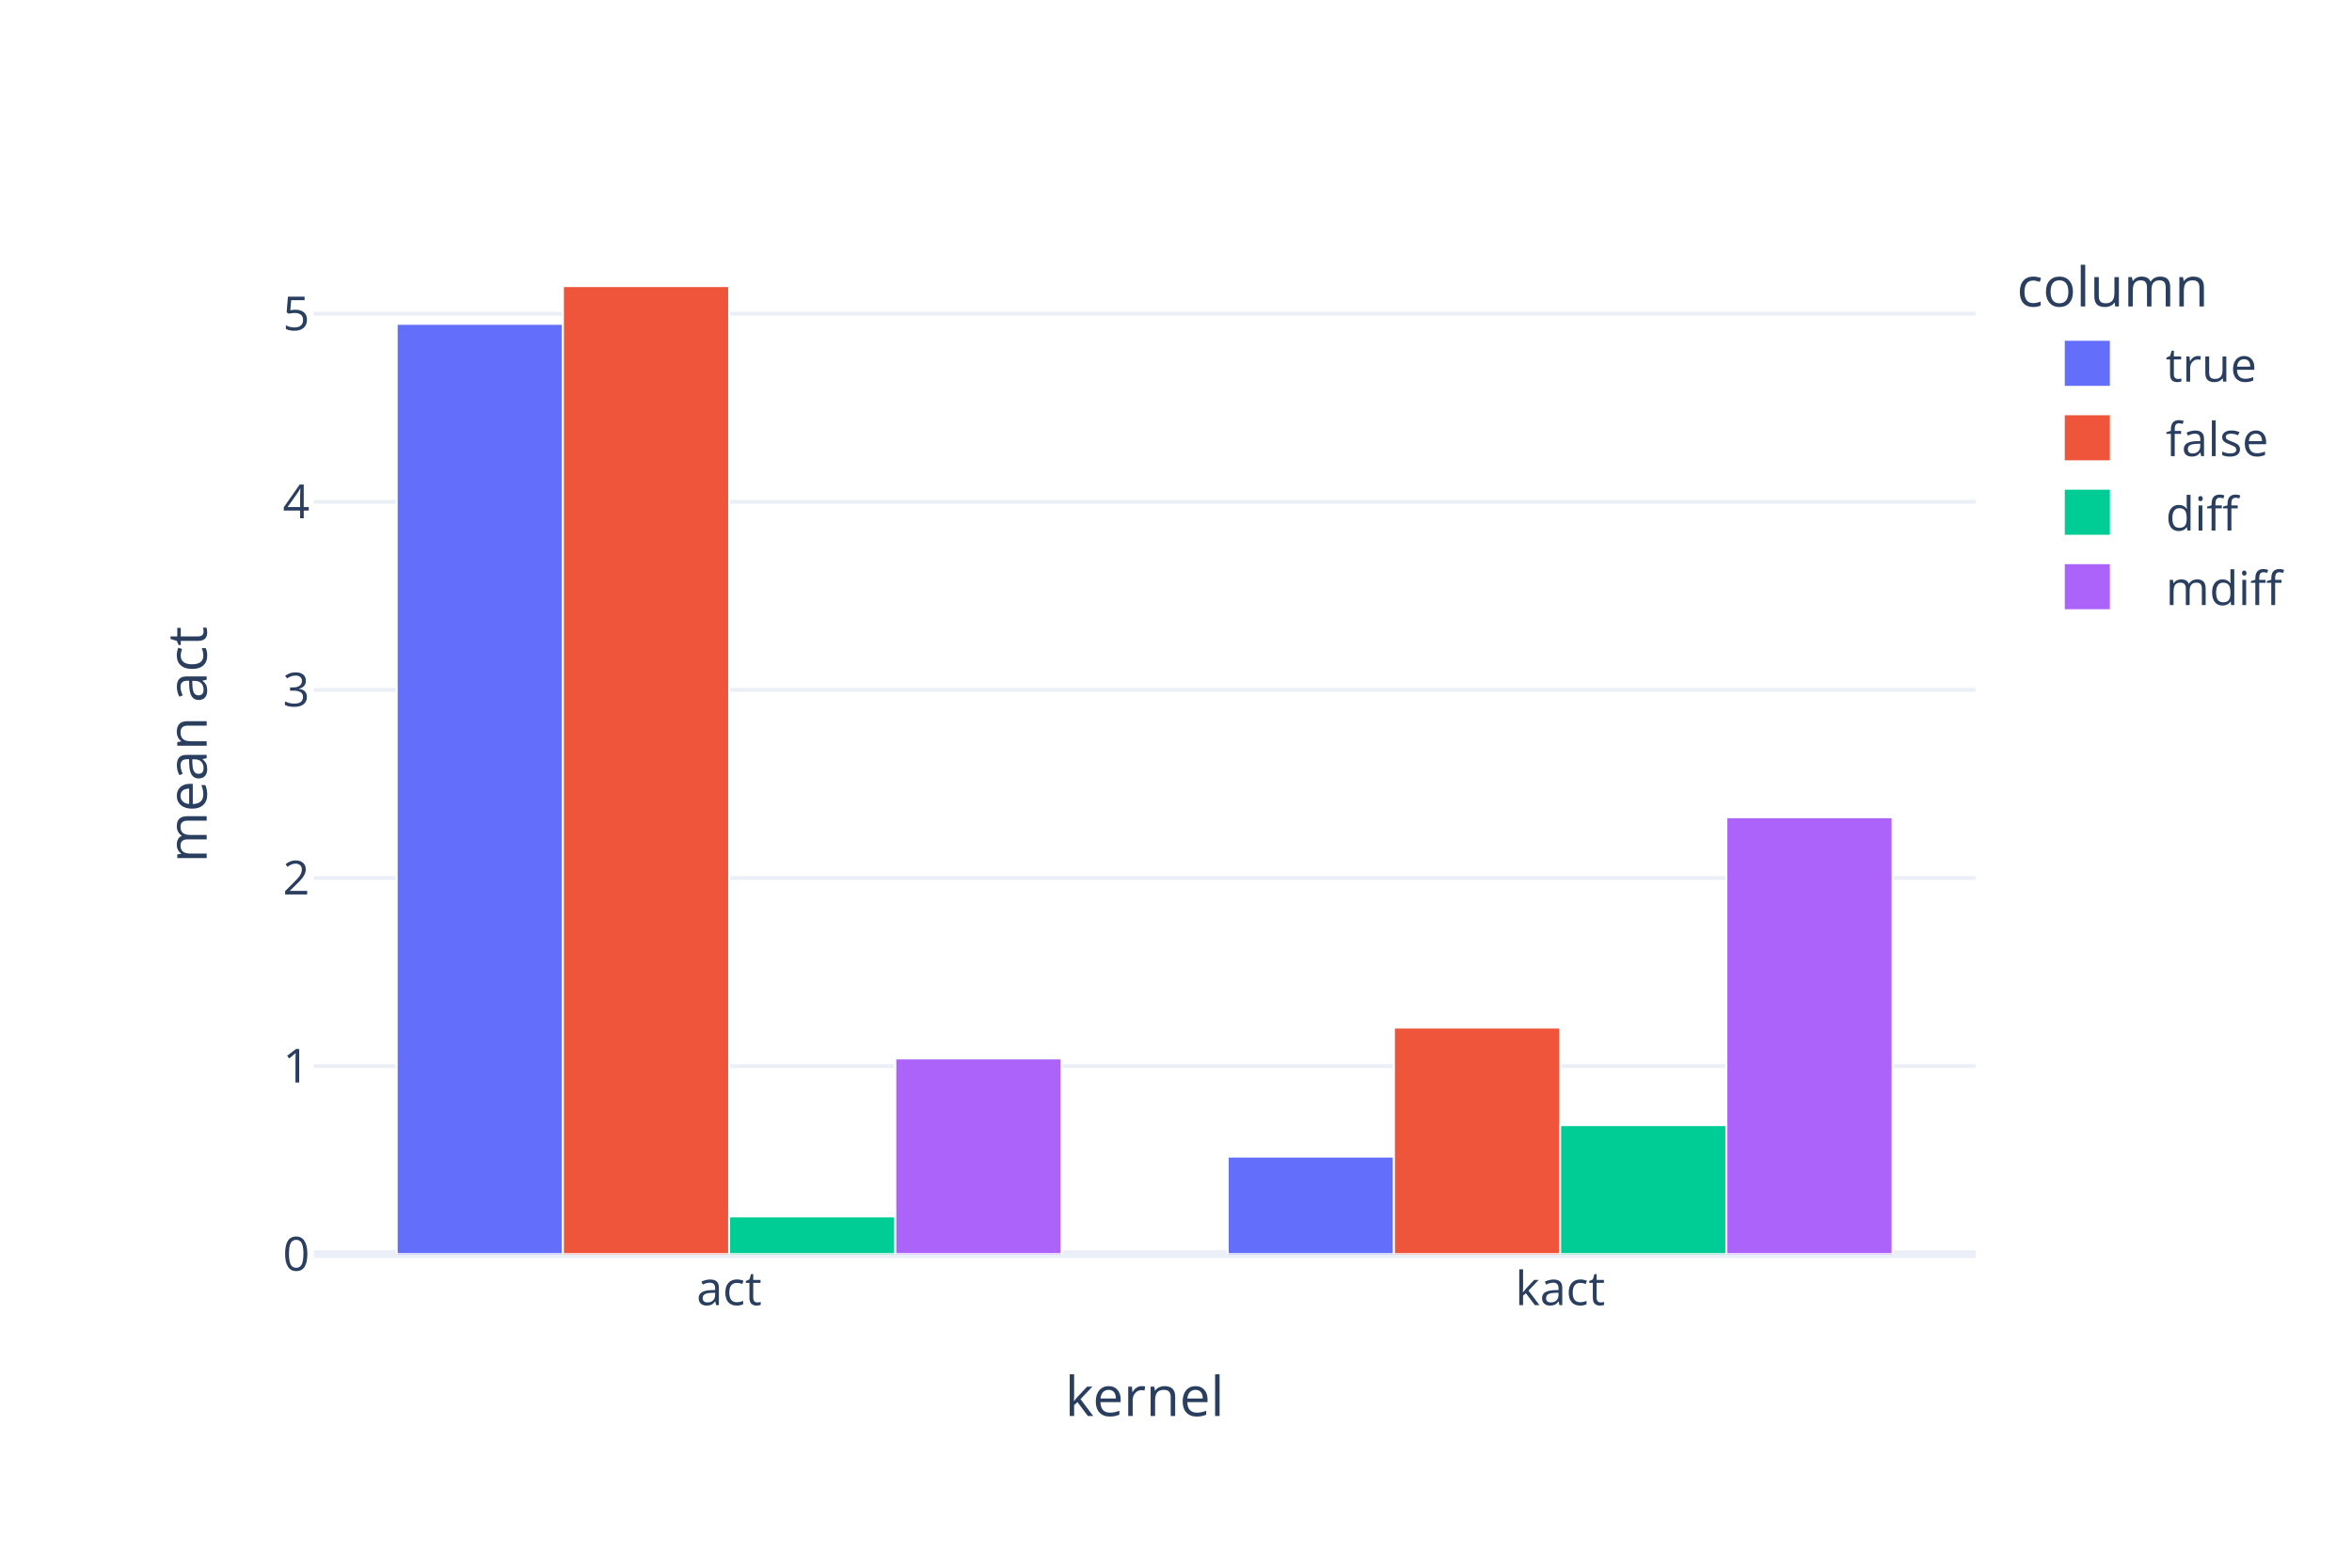
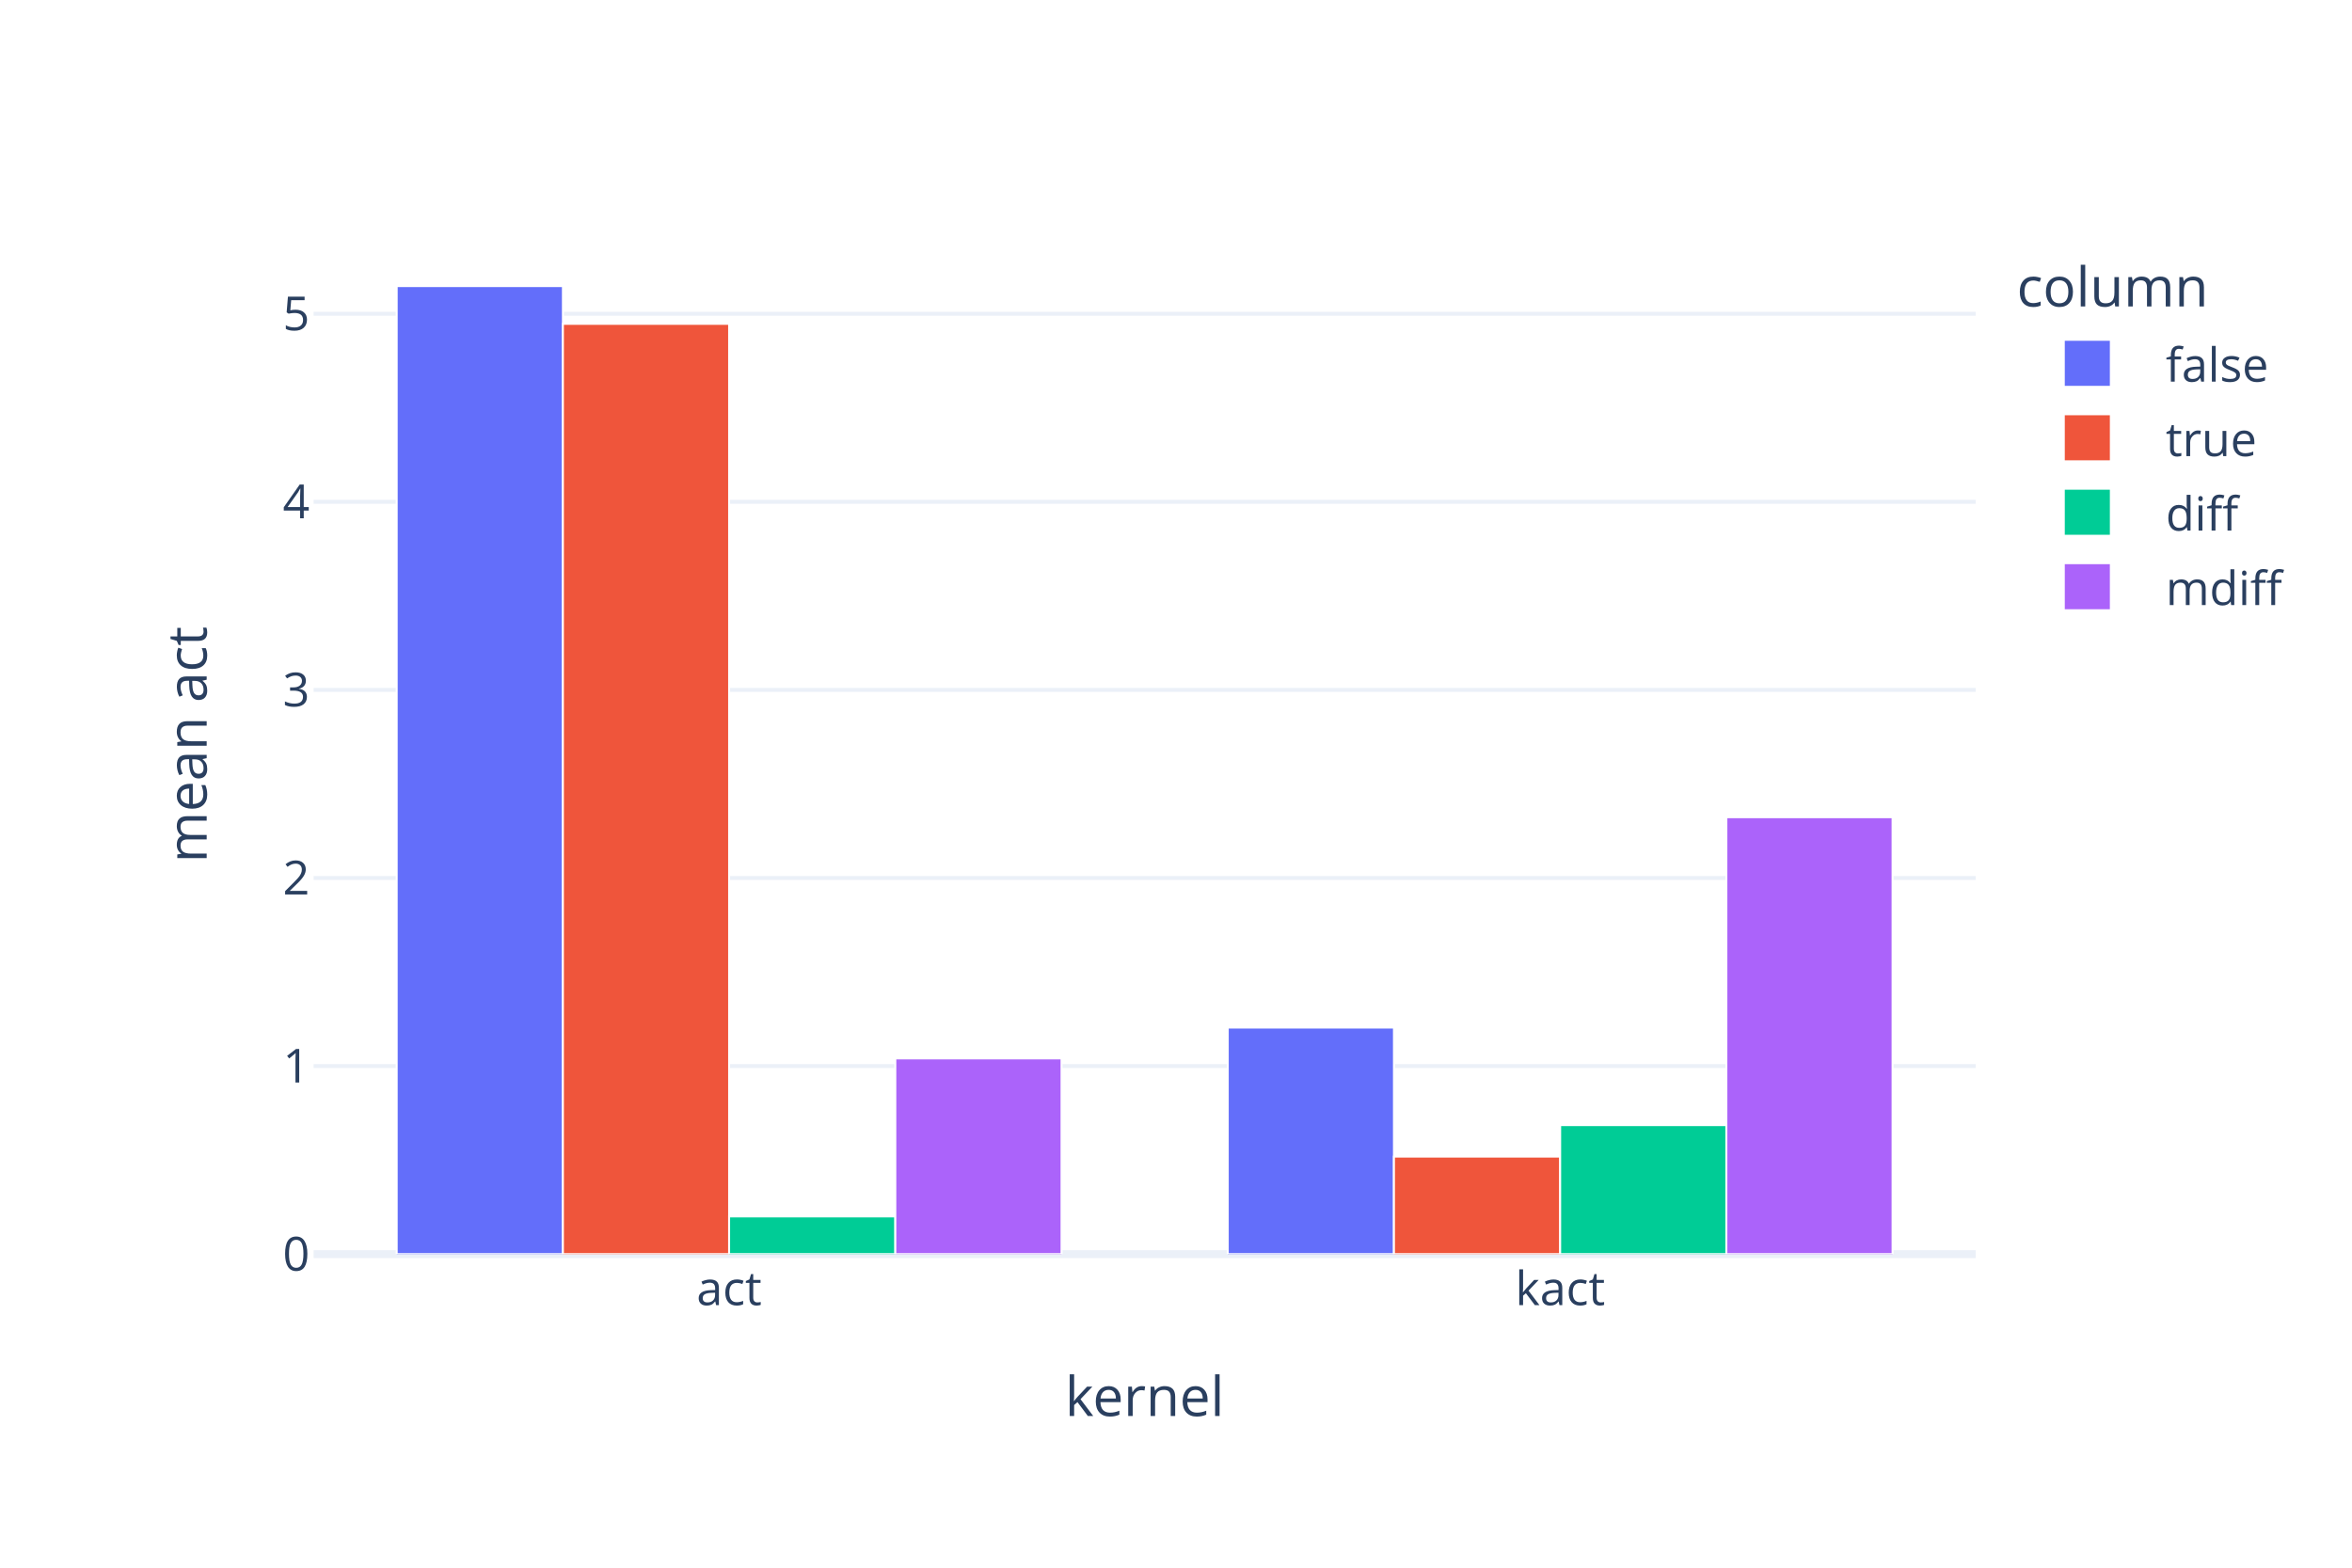
<svg xmlns="http://www.w3.org/2000/svg" class="main-svg" width="600" height="400" style="" viewBox="0 0 600 400">
  <rect x="0" y="0" width="600" height="400" style="fill: rgb(255, 255, 255); fill-opacity: 1;" />
-   <defs id="defs-e6f199">
+   <defs id="defs-489f68">
    <g class="clips">
-       <clipPath id="clipe6f199xyplot" class="plotclip">
+       <clipPath id="clip489f68xyplot" class="plotclip">
        <rect width="424" height="260" />
      </clipPath>
-       <clipPath class="axesclip" id="clipe6f199x">
+       <clipPath class="axesclip" id="clip489f68x">
        <rect x="80" y="0" width="424" height="400" />
      </clipPath>
-       <clipPath class="axesclip" id="clipe6f199y">
+       <clipPath class="axesclip" id="clip489f68y">
        <rect x="0" y="60" width="600" height="260" />
      </clipPath>
-       <clipPath class="axesclip" id="clipe6f199xy">
+       <clipPath class="axesclip" id="clip489f68xy">
        <rect x="80" y="60" width="424" height="260" />
      </clipPath>
    </g>
    <g class="gradients" />
    <g class="patterns" />
  </defs>
  <g class="bglayer" />
  <g class="layer-below">
    <g class="imagelayer" />
    <g class="shapelayer" />
  </g>
  <g class="cartesianlayer">
    <g class="subplot xy">
      <g class="layer-subplot">
        <g class="shapelayer" />
        <g class="imagelayer" />
      </g>
      <g class="minor-gridlayer">
        <g class="x" />
        <g class="y" />
      </g>
      <g class="gridlayer">
        <g class="x" />
        <g class="y">
          <path class="ygrid crisp" transform="translate(0,272.01)" d="M80,0h424" style="stroke: rgb(235, 240, 248); stroke-opacity: 1; stroke-width: 1px;" />
          <path class="ygrid crisp" transform="translate(0,224.02)" d="M80,0h424" style="stroke: rgb(235, 240, 248); stroke-opacity: 1; stroke-width: 1px;" />
          <path class="ygrid crisp" transform="translate(0,176.03)" d="M80,0h424" style="stroke: rgb(235, 240, 248); stroke-opacity: 1; stroke-width: 1px;" />
          <path class="ygrid crisp" transform="translate(0,128.04)" d="M80,0h424" style="stroke: rgb(235, 240, 248); stroke-opacity: 1; stroke-width: 1px;" />
          <path class="ygrid crisp" transform="translate(0,80.06)" d="M80,0h424" style="stroke: rgb(235, 240, 248); stroke-opacity: 1; stroke-width: 1px;" />
        </g>
      </g>
      <g class="zerolinelayer">
        <path class="yzl zl crisp" transform="translate(0,320)" d="M80,0h424" style="stroke: rgb(235, 240, 248); stroke-opacity: 1; stroke-width: 2px;" />
      </g>
      <g class="layer-between">
        <g class="shapelayer" />
        <g class="imagelayer" />
      </g>
      <path class="xlines-below" />
      <path class="ylines-below" />
      <g class="overlines-below" />
      <g class="xaxislayer-below" />
      <g class="yaxislayer-below" />
      <g class="overaxes-below" />
      <g class="overplot">
-         <g class="xy" transform="translate(80,60)" clip-path="url(#clipe6f199xyplot)">
+         <g class="xy" transform="translate(80,60)" clip-path="url(#clip489f68xyplot)">
          <g class="barlayer mlayer">
            <g class="trace bars" style="opacity: 1;">
              <g class="points">
                <g class="point">
-                   <path d="M21.2,260V22.63H63.6V260Z" style="vector-effect: none; opacity: 1; stroke-width: 0.5px; fill: rgb(99, 110, 250); fill-opacity: 1; stroke: rgb(255, 255, 255); stroke-opacity: 1;" />
-                 </g>
-                 <g class="point">
-                   <path d="M233.2,260V235.11H275.6V260Z" style="vector-effect: none; opacity: 1; stroke-width: 0.5px; fill: rgb(99, 110, 250); fill-opacity: 1; stroke: rgb(255, 255, 255); stroke-opacity: 1;" />
-                 </g>
-               </g>
-             </g>
-             <g class="trace bars" style="opacity: 1;">
-               <g class="points">
-                 <g class="point">
-                   <path d="M63.6,260V13H106V260Z" style="vector-effect: none; opacity: 1; stroke-width: 0.5px; fill: rgb(239, 85, 59); fill-opacity: 1; stroke: rgb(255, 255, 255); stroke-opacity: 1;" />
-                 </g>
-                 <g class="point">
-                   <path d="M275.6,260V202.18H318V260Z" style="vector-effect: none; opacity: 1; stroke-width: 0.5px; fill: rgb(239, 85, 59); fill-opacity: 1; stroke: rgb(255, 255, 255); stroke-opacity: 1;" />
+                   <path d="M21.2,260V13H63.6V260Z" style="vector-effect: none; opacity: 1; stroke-width: 0.5px; fill: rgb(99, 110, 250); fill-opacity: 1; stroke: rgb(255, 255, 255); stroke-opacity: 1;" />
+                 </g>
+                 <g class="point">
+                   <path d="M233.2,260V202.18H275.6V260Z" style="vector-effect: none; opacity: 1; stroke-width: 0.5px; fill: rgb(99, 110, 250); fill-opacity: 1; stroke: rgb(255, 255, 255); stroke-opacity: 1;" />
+                 </g>
+               </g>
+             </g>
+             <g class="trace bars" style="opacity: 1;">
+               <g class="points">
+                 <g class="point">
+                   <path d="M63.6,260V22.63H106V260Z" style="vector-effect: none; opacity: 1; stroke-width: 0.5px; fill: rgb(239, 85, 59); fill-opacity: 1; stroke: rgb(255, 255, 255); stroke-opacity: 1;" />
+                 </g>
+                 <g class="point">
+                   <path d="M275.6,260V235.11H318V260Z" style="vector-effect: none; opacity: 1; stroke-width: 0.5px; fill: rgb(239, 85, 59); fill-opacity: 1; stroke: rgb(255, 255, 255); stroke-opacity: 1;" />
                </g>
              </g>
            </g>
            <g class="trace bars" style="opacity: 1;">
              <g class="points">
                <g class="point">
                  <path d="M106,260V250.37H148.4V260Z" style="vector-effect: none; opacity: 1; stroke-width: 0.5px; fill: rgb(0, 204, 150); fill-opacity: 1; stroke: rgb(255, 255, 255); stroke-opacity: 1;" />
                </g>
                <g class="point">
                  <path d="M318,260V227.07H360.4V260Z" style="vector-effect: none; opacity: 1; stroke-width: 0.5px; fill: rgb(0, 204, 150); fill-opacity: 1; stroke: rgb(255, 255, 255); stroke-opacity: 1;" />
                </g>
              </g>
            </g>
            <g class="trace bars" style="opacity: 1;">
              <g class="points">
                <g class="point">
                  <path d="M148.4,260V210.06H190.8V260Z" style="vector-effect: none; opacity: 1; stroke-width: 0.5px; fill: rgb(171, 99, 250); fill-opacity: 1; stroke: rgb(255, 255, 255); stroke-opacity: 1;" />
                </g>
                <g class="point">
                  <path d="M360.4,260V148.52H402.8V260Z" style="vector-effect: none; opacity: 1; stroke-width: 0.5px; fill: rgb(171, 99, 250); fill-opacity: 1; stroke: rgb(255, 255, 255); stroke-opacity: 1;" />
                </g>
              </g>
            </g>
          </g>
        </g>
      </g>
      <g class="zerolinelayer-above" />
      <path class="xlines-above crisp" d="M0,0" style="fill: none;" />
      <path class="ylines-above crisp" d="M0,0" style="fill: none;" />
      <g class="overlines-above" />
      <g class="xaxislayer-above">
        <g class="xtick">
          <text text-anchor="middle" x="0" y="333" transform="translate(186,0)" style="font-family: 'Open Sans', verdana, arial, sans-serif; font-size: 12px; fill: rgb(42, 63, 95); fill-opacity: 1; white-space: pre;">act</text>
        </g>
        <g class="xtick">
          <text text-anchor="middle" x="0" y="333" transform="translate(398,0)" style="font-family: 'Open Sans', verdana, arial, sans-serif; font-size: 12px; fill: rgb(42, 63, 95); fill-opacity: 1; white-space: pre;">kact</text>
        </g>
      </g>
      <g class="yaxislayer-above">
        <g class="ytick">
          <text text-anchor="end" x="79" y="4.2" transform="translate(0,320)" style="font-family: 'Open Sans', verdana, arial, sans-serif; font-size: 12px; fill: rgb(42, 63, 95); fill-opacity: 1; white-space: pre;">0</text>
        </g>
        <g class="ytick">
          <text text-anchor="end" x="79" y="4.2" style="font-family: 'Open Sans', verdana, arial, sans-serif; font-size: 12px; fill: rgb(42, 63, 95); fill-opacity: 1; white-space: pre;" transform="translate(0,272.01)">1</text>
        </g>
        <g class="ytick">
          <text text-anchor="end" x="79" y="4.2" style="font-family: 'Open Sans', verdana, arial, sans-serif; font-size: 12px; fill: rgb(42, 63, 95); fill-opacity: 1; white-space: pre;" transform="translate(0,224.02)">2</text>
        </g>
        <g class="ytick">
          <text text-anchor="end" x="79" y="4.2" style="font-family: 'Open Sans', verdana, arial, sans-serif; font-size: 12px; fill: rgb(42, 63, 95); fill-opacity: 1; white-space: pre;" transform="translate(0,176.03)">3</text>
        </g>
        <g class="ytick">
          <text text-anchor="end" x="79" y="4.2" style="font-family: 'Open Sans', verdana, arial, sans-serif; font-size: 12px; fill: rgb(42, 63, 95); fill-opacity: 1; white-space: pre;" transform="translate(0,128.04)">4</text>
        </g>
        <g class="ytick">
          <text text-anchor="end" x="79" y="4.2" style="font-family: 'Open Sans', verdana, arial, sans-serif; font-size: 12px; fill: rgb(42, 63, 95); fill-opacity: 1; white-space: pre;" transform="translate(0,80.06)">5</text>
        </g>
      </g>
      <g class="overaxes-above" />
    </g>
  </g>
  <g class="polarlayer" />
  <g class="smithlayer" />
  <g class="ternarylayer" />
  <g class="geolayer" />
  <g class="funnelarealayer" />
  <g class="pielayer" />
  <g class="iciclelayer" />
  <g class="treemaplayer" />
  <g class="sunburstlayer" />
  <g class="glimages" />
-   <defs id="topdefs-e6f199">
+   <defs id="topdefs-489f68">
    <g class="clips" />
-     <clipPath id="legende6f199">
+     <clipPath id="legend489f68">
      <rect width="76" height="105" x="0" y="0" />
    </clipPath>
  </defs>
  <g class="layer-above">
    <g class="imagelayer" />
    <g class="shapelayer" />
  </g>
  <g class="infolayer">
    <g class="legend" pointer-events="all" transform="translate(512.48,60)">
      <rect class="bg" shape-rendering="crispEdges" style="stroke: rgb(68, 68, 68); stroke-opacity: 1; fill: rgb(255, 255, 255); fill-opacity: 1; stroke-width: 0px;" width="76" height="105" x="0" y="0" />
-       <g class="scrollbox" transform="" clip-path="url(#legende6f199)">
+       <g class="scrollbox" transform="" clip-path="url(#legend489f68)">
        <text class="legendtitletext" text-anchor="start" x="2" y="18.2" style="font-family: 'Open Sans', verdana, arial, sans-serif; font-size: 14px; fill: rgb(42, 63, 95); fill-opacity: 1; white-space: pre;">column</text>
        <g class="groups" transform="">
          <g class="traces" transform="translate(0,32.7)" style="opacity: 1;">
+             <text class="legendtext" text-anchor="start" x="40" y="4.68" style="font-family: 'Open Sans', verdana, arial, sans-serif; font-size: 12px; fill: rgb(42, 63, 95); fill-opacity: 1; white-space: pre;">false</text>
+             <g class="layers" style="opacity: 1;">
+               <g class="legendfill" />
+               <g class="legendlines" />
+               <g class="legendsymbols">
+                 <g class="legendpoints">
+                   <path class="legendundefined" d="M6,6H-6V-6H6Z" transform="translate(20,0)" style="stroke-width: 0.5px; fill: rgb(99, 110, 250); fill-opacity: 1; stroke: rgb(255, 255, 255); stroke-opacity: 1;" />
+                 </g>
+               </g>
+             </g>
+             <rect class="legendtoggle" x="0" y="-9.5" width="70.48" height="19" style="fill: rgb(0, 0, 0); fill-opacity: 0;" />
+           </g>
+         </g>
+         <g class="groups" transform="">
+           <g class="traces" transform="translate(0,51.7)" style="opacity: 1;">
            <text class="legendtext" text-anchor="start" x="40" y="4.68" style="font-family: 'Open Sans', verdana, arial, sans-serif; font-size: 12px; fill: rgb(42, 63, 95); fill-opacity: 1; white-space: pre;">true</text>
-             <g class="layers" style="opacity: 1;">
-               <g class="legendfill" />
-               <g class="legendlines" />
-               <g class="legendsymbols">
-                 <g class="legendpoints">
-                   <path class="legendundefined" d="M6,6H-6V-6H6Z" transform="translate(20,0)" style="stroke-width: 0.5px; fill: rgb(99, 110, 250); fill-opacity: 1; stroke: rgb(255, 255, 255); stroke-opacity: 1;" />
-                 </g>
-               </g>
-             </g>
-             <rect class="legendtoggle" x="0" y="-9.5" width="70.48" height="19" style="fill: rgb(0, 0, 0); fill-opacity: 0;" />
-           </g>
-         </g>
-         <g class="groups" transform="">
-           <g class="traces" transform="translate(0,51.7)" style="opacity: 1;">
-             <text class="legendtext" text-anchor="start" x="40" y="4.68" style="font-family: 'Open Sans', verdana, arial, sans-serif; font-size: 12px; fill: rgb(42, 63, 95); fill-opacity: 1; white-space: pre;">false</text>
            <g class="layers" style="opacity: 1;">
              <g class="legendfill" />
              <g class="legendlines" />
              <g class="legendsymbols">
                <g class="legendpoints">
                  <path class="legendundefined" d="M6,6H-6V-6H6Z" transform="translate(20,0)" style="stroke-width: 0.5px; fill: rgb(239, 85, 59); fill-opacity: 1; stroke: rgb(255, 255, 255); stroke-opacity: 1;" />
                </g>
              </g>
            </g>
            <rect class="legendtoggle" x="0" y="-9.5" width="70.48" height="19" style="fill: rgb(0, 0, 0); fill-opacity: 0;" />
          </g>
        </g>
        <g class="groups" transform="">
          <g class="traces" transform="translate(0,70.7)" style="opacity: 1;">
            <text class="legendtext" text-anchor="start" x="40" y="4.68" style="font-family: 'Open Sans', verdana, arial, sans-serif; font-size: 12px; fill: rgb(42, 63, 95); fill-opacity: 1; white-space: pre;">diff</text>
            <g class="layers" style="opacity: 1;">
              <g class="legendfill" />
              <g class="legendlines" />
              <g class="legendsymbols">
                <g class="legendpoints">
                  <path class="legendundefined" d="M6,6H-6V-6H6Z" transform="translate(20,0)" style="stroke-width: 0.5px; fill: rgb(0, 204, 150); fill-opacity: 1; stroke: rgb(255, 255, 255); stroke-opacity: 1;" />
                </g>
              </g>
            </g>
            <rect class="legendtoggle" x="0" y="-9.5" width="70.48" height="19" style="fill: rgb(0, 0, 0); fill-opacity: 0;" />
          </g>
        </g>
        <g class="groups" transform="">
          <g class="traces" transform="translate(0,89.7)" style="opacity: 1;">
            <text class="legendtext" text-anchor="start" x="40" y="4.68" style="font-family: 'Open Sans', verdana, arial, sans-serif; font-size: 12px; fill: rgb(42, 63, 95); fill-opacity: 1; white-space: pre;">mdiff</text>
            <g class="layers" style="opacity: 1;">
              <g class="legendfill" />
              <g class="legendlines" />
              <g class="legendsymbols">
                <g class="legendpoints">
                  <path class="legendundefined" d="M6,6H-6V-6H6Z" transform="translate(20,0)" style="stroke-width: 0.5px; fill: rgb(171, 99, 250); fill-opacity: 1; stroke: rgb(255, 255, 255); stroke-opacity: 1;" />
                </g>
              </g>
            </g>
            <rect class="legendtoggle" x="0" y="-9.5" width="70.48" height="19" style="fill: rgb(0, 0, 0); fill-opacity: 0;" />
          </g>
        </g>
      </g>
      <rect class="scrollbar" rx="20" ry="3" width="0" height="0" style="fill: rgb(128, 139, 164); fill-opacity: 1;" x="0" y="0" />
    </g>
    <g class="g-gtitle" />
    <g class="g-xtitle">
      <text class="xtitle" x="292" y="361.3" text-anchor="middle" style="opacity: 1; font-family: 'Open Sans', verdana, arial, sans-serif; font-size: 14px; fill: rgb(42, 63, 95); fill-opacity: 1; white-space: pre;">kernel</text>
    </g>
    <g class="g-ytitle">
      <text class="ytitle" transform="rotate(-90,52.725,190)" x="52.725" y="190" text-anchor="middle" style="opacity: 1; font-family: 'Open Sans', verdana, arial, sans-serif; font-size: 14px; fill: rgb(42, 63, 95); fill-opacity: 1; white-space: pre;">mean act</text>
    </g>
  </g>
</svg>
